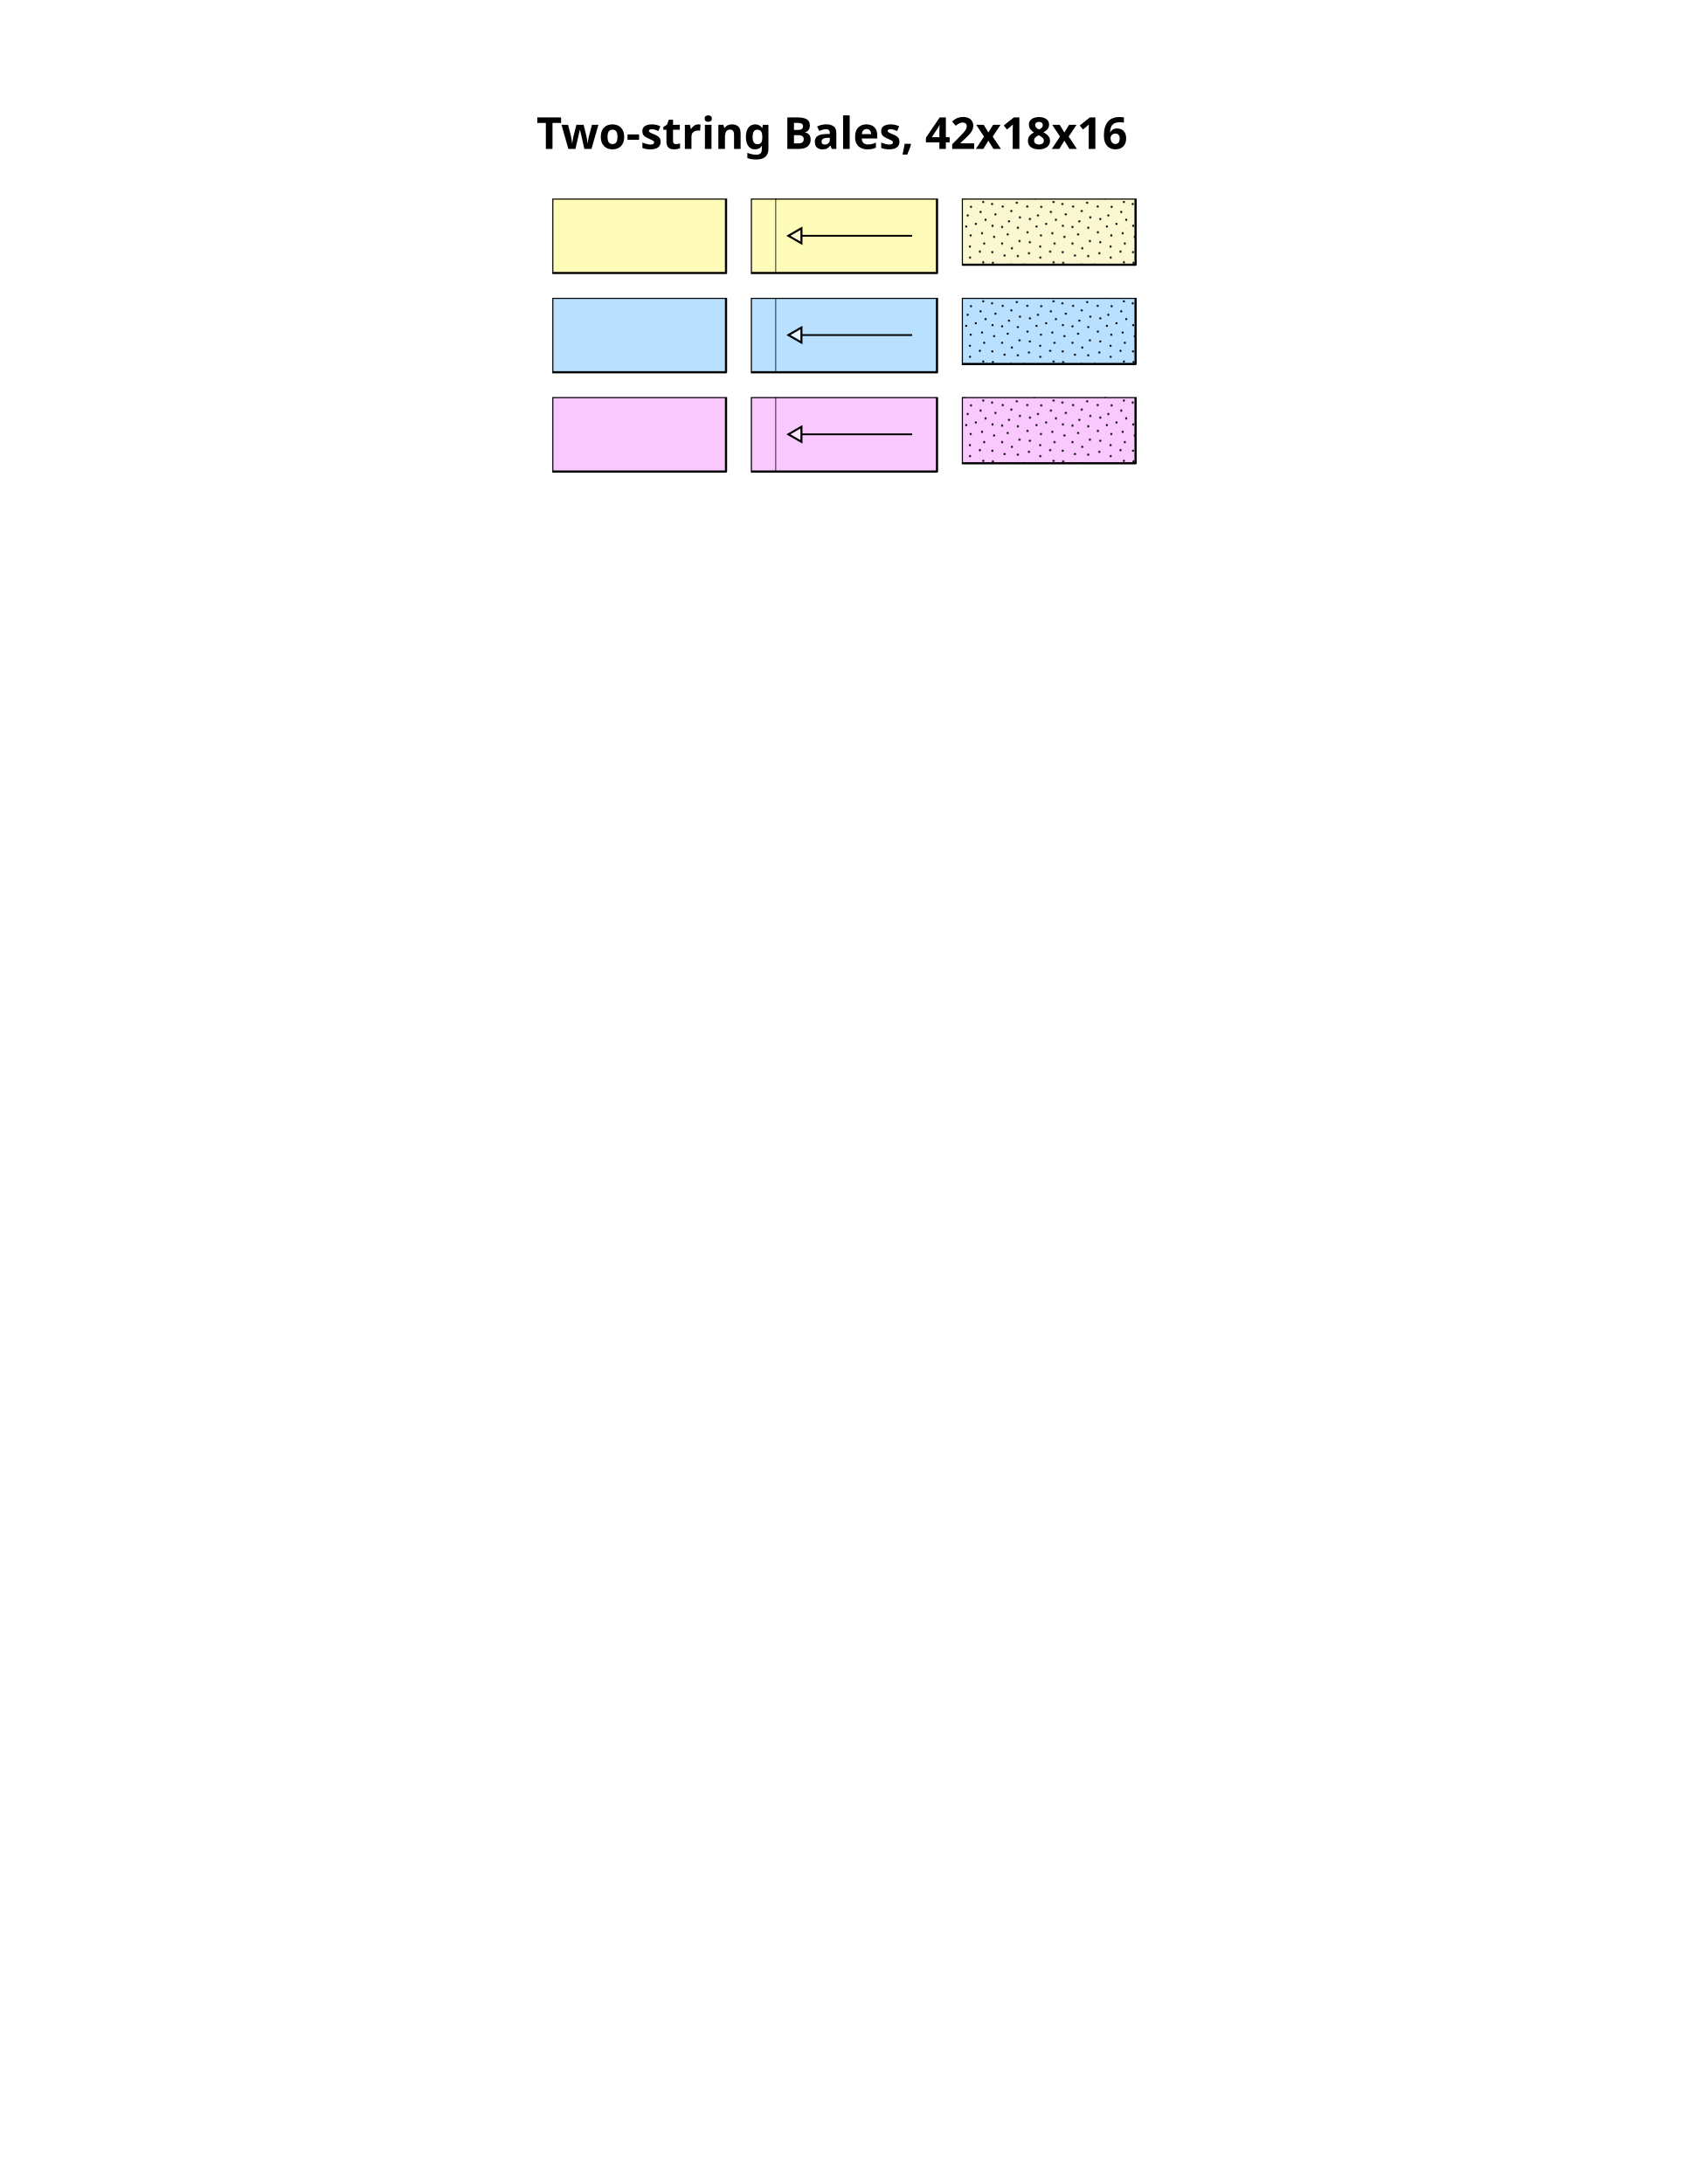
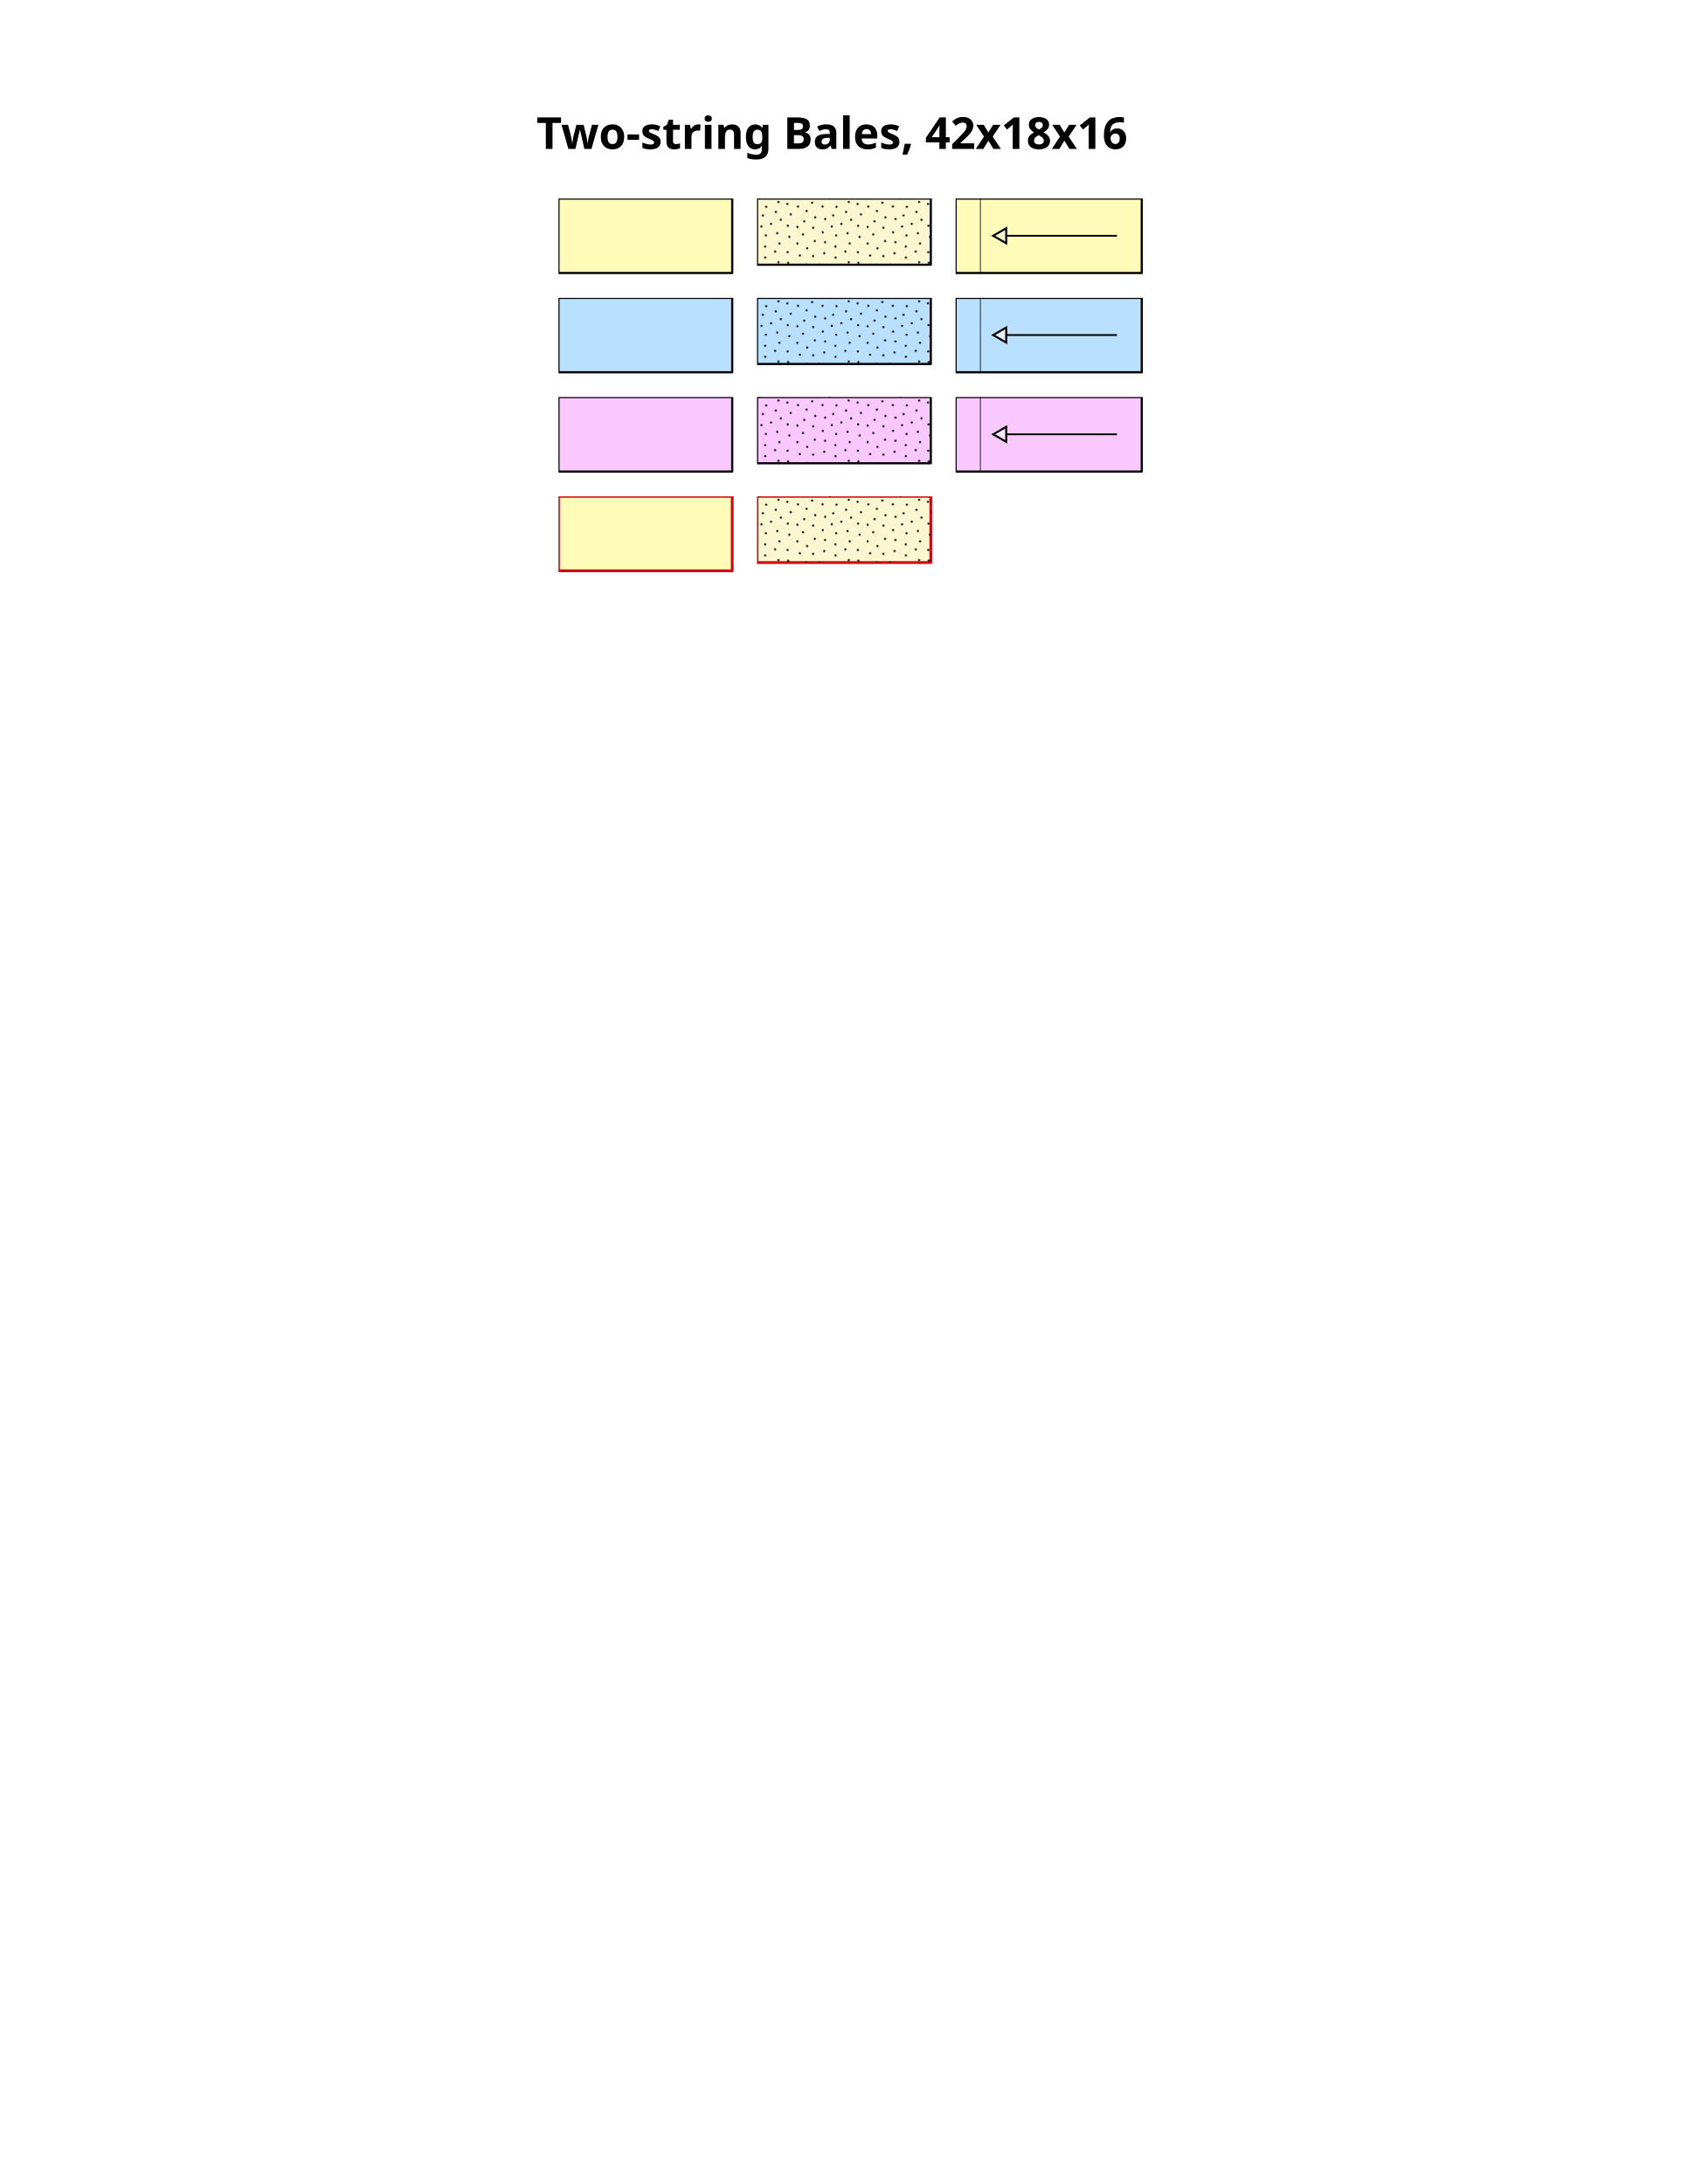
<svg xmlns="http://www.w3.org/2000/svg" xmlns:xlink="http://www.w3.org/1999/xlink" width="8.5in" height="11in" viewBox="0 0 816 1056" version="1.1" id="svg8">
  <defs id="defs2">
    <symbol id="bale-1-42x18x16">
      <rect height="36" width="84" style="opacity:1;fill:#fffbb8;fill-opacity:1;stroke:#000000;stroke-width:1.067;stroke-linecap:round;stroke-linejoin:round;stroke-miterlimit:4;stroke-dasharray:none;stroke-dashoffset:0;stroke-opacity:0.982" x="0" y="0" id="rect5" />
    </symbol>
    <symbol id="bale-1-edge-42x18x16">
      <rect height="32" width="84" style="opacity:1;fill:#fbf7d1;fill-opacity:1;stroke:#000000;stroke-width:1.067;stroke-linecap:round;stroke-linejoin:round;stroke-miterlimit:4;stroke-dasharray:none;stroke-dashoffset:0;stroke-opacity:1" x="0" y="0" id="rect10" />
      <rect height="32" width="84" style="opacity:1;fill:url(#pattern10961);fill-opacity:1;stroke:none;stroke-width:0.282;stroke-linecap:round;stroke-linejoin:round;stroke-miterlimit:4;stroke-dasharray:none;stroke-dashoffset:0;stroke-opacity:1" x="0" y="0" id="rect12" />
    </symbol>
    <symbol id="bale-1-leaner-42x18x16">
      <rect style="fill:#fffbb8;fill-opacity:1;stroke:#000000;stroke-width:1.067;stroke-linecap:butt;stroke-linejoin:round;stroke-miterlimit:4;stroke-dasharray:none;stroke-opacity:1" width="90" height="36" x="0" y="0" id="rect17" />
      <path d="M 78,18 H 18" style="fill:none;fill-opacity:1;stroke:#000000;stroke-width:0.853;stroke-linecap:butt;stroke-linejoin:miter;stroke-miterlimit:4;stroke-dasharray:none;stroke-opacity:1;marker-start:none;marker-end:url(#EmptyTriangleOutL-1)" id="path19" />
      <path style="fill:none;fill-opacity:0.75;fill-rule:evenodd;stroke:#000000;stroke-width:0.64;stroke-linecap:butt;stroke-linejoin:miter;stroke-miterlimit:4;stroke-dasharray:none;stroke-opacity:0.553" d="M 12,0 V 36" id="path21" />
    </symbol>
    <symbol id="bale-2-42x18x16">
      <rect y="0" x="0" style="opacity:1;fill:#b9e1ff;fill-opacity:1;stroke:#000000;stroke-width:1.067;stroke-linecap:round;stroke-linejoin:round;stroke-miterlimit:4;stroke-dasharray:none;stroke-dashoffset:0;stroke-opacity:0.982" width="84" height="36" id="rect26" />
    </symbol>
    <symbol id="bale-2-edge-42x18x16">
      <rect y="0" x="0" style="opacity:1;fill:#b9e1ff;fill-opacity:1;stroke:#000000;stroke-width:1.067;stroke-linecap:round;stroke-linejoin:round;stroke-miterlimit:4;stroke-dasharray:none;stroke-dashoffset:0;stroke-opacity:1" width="84" height="32" id="rect31" />
      <rect y="0" x="0" style="opacity:1;fill:url(#pattern10961);fill-opacity:1;stroke:none;stroke-width:0.282;stroke-linecap:round;stroke-linejoin:round;stroke-miterlimit:4;stroke-dasharray:none;stroke-dashoffset:0;stroke-opacity:1" width="84" height="32" id="rect33" />
    </symbol>
    <symbol id="bale-2-leaner-42x18x16">
      <rect y="0" x="0" height="36" width="90" style="fill:#b9e1ff;fill-opacity:1;stroke:#000000;stroke-width:1.067;stroke-linecap:butt;stroke-linejoin:round;stroke-miterlimit:4;stroke-dasharray:none;stroke-opacity:1" id="rect38" />
      <path style="fill:none;fill-opacity:1;stroke:#000000;stroke-width:0.853;stroke-linecap:butt;stroke-linejoin:miter;stroke-miterlimit:4;stroke-dasharray:none;stroke-opacity:1;marker-start:none;marker-end:url(#EmptyTriangleOutL-2)" d="M 78,18 H 18" id="path40" />
      <path d="M 12,0 V 36" style="fill:none;fill-opacity:0.75;fill-rule:evenodd;stroke:#000000;stroke-width:0.64;stroke-linecap:butt;stroke-linejoin:miter;stroke-miterlimit:4;stroke-dasharray:none;stroke-opacity:0.553" id="path42" />
    </symbol>
    <symbol id="bale-3-42x18x16">
      <rect height="36" width="84" style="opacity:1;fill:#f9c8ff;fill-opacity:1;stroke:#000000;stroke-width:1.067;stroke-linecap:round;stroke-linejoin:round;stroke-miterlimit:4;stroke-dasharray:none;stroke-dashoffset:0;stroke-opacity:0.982" x="0" y="0" id="rect47" />
    </symbol>
    <symbol id="bale-3-edge-42x18x16">
      <rect height="32" width="84" style="opacity:1;fill:#f9c8ff;fill-opacity:1;stroke:#000000;stroke-width:1.067;stroke-linecap:round;stroke-linejoin:round;stroke-miterlimit:4;stroke-dasharray:none;stroke-dashoffset:0;stroke-opacity:1" x="0" y="0" id="rect52" />
      <rect height="32" width="84" style="opacity:1;fill:url(#pattern10961);fill-opacity:1;stroke:none;stroke-width:0.282;stroke-linecap:round;stroke-linejoin:round;stroke-miterlimit:4;stroke-dasharray:none;stroke-dashoffset:0;stroke-opacity:1" x="0" y="0" id="rect54" />
    </symbol>
    <symbol id="bale-3-leaner-42x18x16">
      <rect style="fill:#f9c8ff;fill-opacity:1;stroke:#000000;stroke-width:1.067;stroke-linecap:butt;stroke-linejoin:round;stroke-miterlimit:4;stroke-dasharray:none;stroke-opacity:1" width="90" height="36" x="0" y="0" id="rect59" />
      <path d="M 78,18 H 18" style="fill:none;fill-opacity:1;stroke:#000000;stroke-width:0.853;stroke-linecap:butt;stroke-linejoin:miter;stroke-miterlimit:4;stroke-dasharray:none;stroke-opacity:1;marker-start:none;marker-end:url(#EmptyTriangleOutL-3)" id="path61" />
      <path style="fill:none;fill-opacity:0.75;fill-rule:evenodd;stroke:#000000;stroke-width:0.64;stroke-linecap:butt;stroke-linejoin:miter;stroke-miterlimit:4;stroke-dasharray:none;stroke-opacity:0.553" d="M 12,0 V 36" id="path63" />
    </symbol>
    <marker style="overflow:visible" id="EmptyTriangleOutL-1" refX="0" refY="0" orient="auto">
      <path style="fill:#fbf7d1;fill-rule:evenodd;stroke:#000000;stroke-width:0.853pt" d="M -0.196,0 -7.578,4.267 v -8.533 z" id="path5924-4" />
    </marker>
    <marker orient="auto" refY="0" refX="0" id="EmptyTriangleOutL-2" style="overflow:visible">
      <path id="path15438" d="M -0.196,0 -7.578,4.267 v -8.533 z" style="fill:#e5f4ff;fill-rule:evenodd;stroke:#000000;stroke-width:0.853pt" />
    </marker>
    <marker style="overflow:visible" id="EmptyTriangleOutL-3" refX="0" refY="0" orient="auto">
      <path style="fill:#fce5ff;fill-rule:evenodd;stroke:#000000;stroke-width:0.853pt" d="M -0.196,0 -7.578,4.267 v -8.533 z" id="path17677" />
    </marker>
    <pattern xlink:href="#Polkadots-med" id="pattern10961" patternTransform="matrix(3.4,0,0,3.4,-8.4534888e-8,-11.1125)" />
    <pattern id="Polkadots-med" patternTransform="translate(0,0) scale(10,10)" height="10" width="10" patternUnits="userSpaceOnUse">
      <circle id="circle9517" r="0.15" cy="0.810" cx="2.567" style="fill:black;stroke:none" />
      <circle id="circle9519" r="0.15" cy="2.33" cx="3.048" style="fill:black;stroke:none" />
      <circle id="circle9521" r="0.15" cy="2.415" cx="4.418" style="fill:black;stroke:none" />
      <circle id="circle9523" r="0.15" cy="3.029" cx="1.844" style="fill:black;stroke:none" />
      <circle id="circle9525" r="0.15" cy="1.363" cx="6.08" style="fill:black;stroke:none" />
      <circle id="circle9527" r="0.15" cy="4.413" cx="5.819" style="fill:black;stroke:none" />
      <circle id="circle9529" r="0.15" cy="4.048" cx="4.305" style="fill:black;stroke:none" />
      <circle id="circle9531" r="0.15" cy="3.045" cx="5.541" style="fill:black;stroke:none" />
      <circle id="circle9533" r="0.15" cy="5.527" cx="4.785" style="fill:black;stroke:none" />
      <circle id="circle9535" r="0.15" cy="5.184" cx="2.667" style="fill:black;stroke:none" />
      <circle id="circle9537" r="0.15" cy="1.448" cx="7.965" style="fill:black;stroke:none" />
      <circle id="circle9539" r="0.15" cy="5.049" cx="7.047" style="fill:black;stroke:none" />
      <circle id="circle9541" r="0.15" cy="0.895" cx="4.340" style="fill:black;stroke:none" />
      <circle id="circle9543" r="0.15" cy="0.340" cx="7.125" style="fill:black;stroke:none" />
      <circle id="circle9545" r="0.15" cy="1.049" cx="9.553" style="fill:black;stroke:none" />
      <circle id="circle9547" r="0.15" cy="2.689" cx="7.006" style="fill:black;stroke:none" />
      <circle id="circle9549" r="0.15" cy="2.689" cx="8.909" style="fill:black;stroke:none" />
      <circle id="circle9551" r="0.15" cy="4.407" cx="9.315" style="fill:black;stroke:none" />
      <circle id="circle9553" r="0.15" cy="3.870" cx="7.820" style="fill:black;stroke:none" />
      <circle id="circle9555" r="0.15" cy="5.948" cx="8.270" style="fill:black;stroke:none" />
      <circle id="circle9557" r="0.15" cy="7.428" cx="7.973" style="fill:black;stroke:none" />
      <circle id="circle9559" r="0.15" cy="8.072" cx="9.342" style="fill:black;stroke:none" />
      <circle id="circle9561" r="0.15" cy="9.315" cx="8.206" style="fill:black;stroke:none" />
      <circle id="circle9563" r="0.15" cy="9.475" cx="9.682" style="fill:black;stroke:none" />
      <circle id="circle9565" r="0.15" cy="6.186" cx="9.688" style="fill:black;stroke:none" />
      <circle id="circle9567" r="0.15" cy="6.296" cx="3.379" style="fill:black;stroke:none" />
      <circle id="circle9569" r="0.15" cy="8.204" cx="2.871" style="fill:black;stroke:none" />
      <circle id="circle9571" r="0.15" cy="8.719" cx="4.59" style="fill:black;stroke:none" />
      <circle id="circle9573" r="0.15" cy="9.671" cx="3.181" style="fill:black;stroke:none" />
      <circle id="circle9575" r="0.15" cy="7.315" cx="5.734" style="fill:black;stroke:none" />
      <circle id="circle9577" r="0.15" cy="6.513" cx="6.707" style="fill:black;stroke:none" />
      <circle id="circle9579" r="0.15" cy="9.670" cx="5.730" style="fill:black;stroke:none" />
      <circle id="circle9581" r="0.15" cy="8.373" cx="6.535" style="fill:black;stroke:none" />
      <circle id="circle9583" r="0.15" cy="7.154" cx="4.37" style="fill:black;stroke:none" />
      <circle id="circle9585" r="0.15" cy="7.25" cx="0.622" style="fill:black;stroke:none" />
      <circle id="circle9587" r="0.15" cy="5.679" cx="0.831" style="fill:black;stroke:none" />
      <circle id="circle9589" r="0.15" cy="8.519" cx="1.257" style="fill:black;stroke:none" />
      <circle id="circle9591" r="0.15" cy="6.877" cx="1.989" style="fill:black;stroke:none" />
      <circle id="circle9593" r="0.15" cy="3.181" cx="0.374" style="fill:black;stroke:none" />
      <circle id="circle9595" r="0.15" cy="1.664" cx="1.166" style="fill:black;stroke:none" />
      <circle id="circle9597" r="0.15" cy="0.093" cx="1.151" style="fill:black;stroke:none" />
      <circle id="circle9599" r="0.15" cy="10.093" cx="1.151" style="fill:black;stroke:none" />
      <circle id="circle9601" r="0.15" cy="4.451" cx="1.302" style="fill:black;stroke:none" />
      <circle id="circle9603" r="0.15" cy="3.763" cx="3.047" style="fill:black;stroke:none" />
    </pattern>
+     <symbol id="bale-1-anchor-42x18x16">
+       <rect id="rect30412" y="0" x="0" style="opacity:1;fill:#fffbb8;fill-opacity:1;stroke:#d20312;stroke-width:1.333;stroke-linecap:round;stroke-linejoin:round;stroke-miterlimit:4;stroke-dasharray:none;stroke-dashoffset:0;stroke-opacity:1" width="84" height="36" />
+     </symbol>
+     <symbol id="bale-1-anchor-edge-42x18x16">
+       <rect id="rect30418" y="0" x="0" style="opacity:1;fill:#fbf7d1;fill-opacity:1;stroke:#d20312;stroke-width:1.333;stroke-linecap:round;stroke-linejoin:round;stroke-miterlimit:4;stroke-dasharray:none;stroke-dashoffset:0;stroke-opacity:1" width="84" height="32" />
+       <rect id="rect30420" y="0" x="0" style="opacity:1;fill:url(#pattern10961);fill-opacity:1;stroke:none;stroke-width:0.282;stroke-linecap:round;stroke-linejoin:round;stroke-miterlimit:4;stroke-dasharray:none;stroke-dashoffset:0;stroke-opacity:1" width="84" height="32" />
+     </symbol>
  </defs>
-   <use id="use13432" xlink:href="#bale-1-42x18x16" x="0" y="0" width="100%" height="100%" transform="translate(267,96)" />
-   <use xlink:href="#bale-1-edge-42x18x16" id="use13478" transform="translate(465,96)" x="0" y="0" width="100%" height="100%" />
-   <use id="use14248" xlink:href="#bale-1-leaner-42x18x16" x="0" y="0" width="100%" height="100%" transform="translate(363,96)" />
-   <use xlink:href="#bale-2-42x18x16" id="use16370" transform="translate(267,144)" x="0" y="0" width="100%" height="100%" />
-   <use xlink:href="#bale-2-edge-42x18x16" id="use16453" transform="translate(465,144)" x="0" y="0" width="100%" height="100%" />
-   <use xlink:href="#bale-2-leaner-42x18x16" id="use16542" transform="translate(363,144)" x="0" y="0" width="100%" height="100%" />
-   <use xlink:href="#bale-3-42x18x16" id="use18029" transform="translate(267,192)" x="0" y="0" width="100%" height="100%" />
-   <use xlink:href="#bale-3-leaner-42x18x16" id="use18142" transform="translate(363,192)" x="0" y="0" width="100%" height="100%" />
-   <use xlink:href="#bale-3-edge-42x18x16" id="use18269" transform="translate(465,192)" x="0" y="0" width="100%" height="100%" />
  <text xml:space="preserve" style="font-style:normal;font-variant:normal;font-weight:bold;font-stretch:normal;font-size:21.333px;line-height:125%;font-family:'Rock Salt';-inkscape-font-specification:'Rock Salt Bold';font-variant-ligatures:normal;font-variant-caps:normal;font-variant-numeric:normal;font-feature-settings:normal;text-align:center;letter-spacing:0px;word-spacing:0px;writing-mode:lr-tb;text-anchor:middle;fill:#000000;fill-opacity:1;stroke:none;stroke-width:1px;stroke-linecap:butt;stroke-linejoin:miter;stroke-opacity:1" x="410.562" y="72" id="text8675">
    <tspan id="tspan8673" x="410.562" y="72">Two-string Bales, 42x18x16</tspan>
  </text>
+   <use id="use13432" xlink:href="#bale-1-42x18x16" x="0" y="0" width="100%" height="100%" transform="translate(270,96)" />
+   <use xlink:href="#bale-1-edge-42x18x16" id="use13478" transform="translate(366,96)" x="0" y="0" width="100%" height="100%" />
+   <use id="use14248" xlink:href="#bale-1-leaner-42x18x16" x="0" y="0" width="100%" height="100%" transform="translate(462,96)" />
+   <use xlink:href="#bale-2-42x18x16" id="use16370" transform="translate(270,144)" x="0" y="0" width="100%" height="100%" />
+   <use xlink:href="#bale-2-edge-42x18x16" id="use16453" transform="translate(366,144)" x="0" y="0" width="100%" height="100%" />
+   <use xlink:href="#bale-2-leaner-42x18x16" id="use16542" transform="translate(462,144)" x="0" y="0" width="100%" height="100%" />
+   <use xlink:href="#bale-3-42x18x16" id="use18029" transform="translate(270,192)" x="0" y="0" width="100%" height="100%" />
+   <use xlink:href="#bale-3-leaner-42x18x16" id="use18142" transform="translate(462,192)" x="0" y="0" width="100%" height="100%" />
+   <use xlink:href="#bale-3-edge-42x18x16" id="use18269" transform="translate(366,192)" x="0" y="0" width="100%" height="100%" />
+   <use xlink:href="#bale-1-anchor-42x18x16" id="use30760" transform="translate(270,240)" />
+   <use xlink:href="#bale-1-anchor-edge-42x18x16" id="use30884" transform="translate(366,240)" />
</svg>
